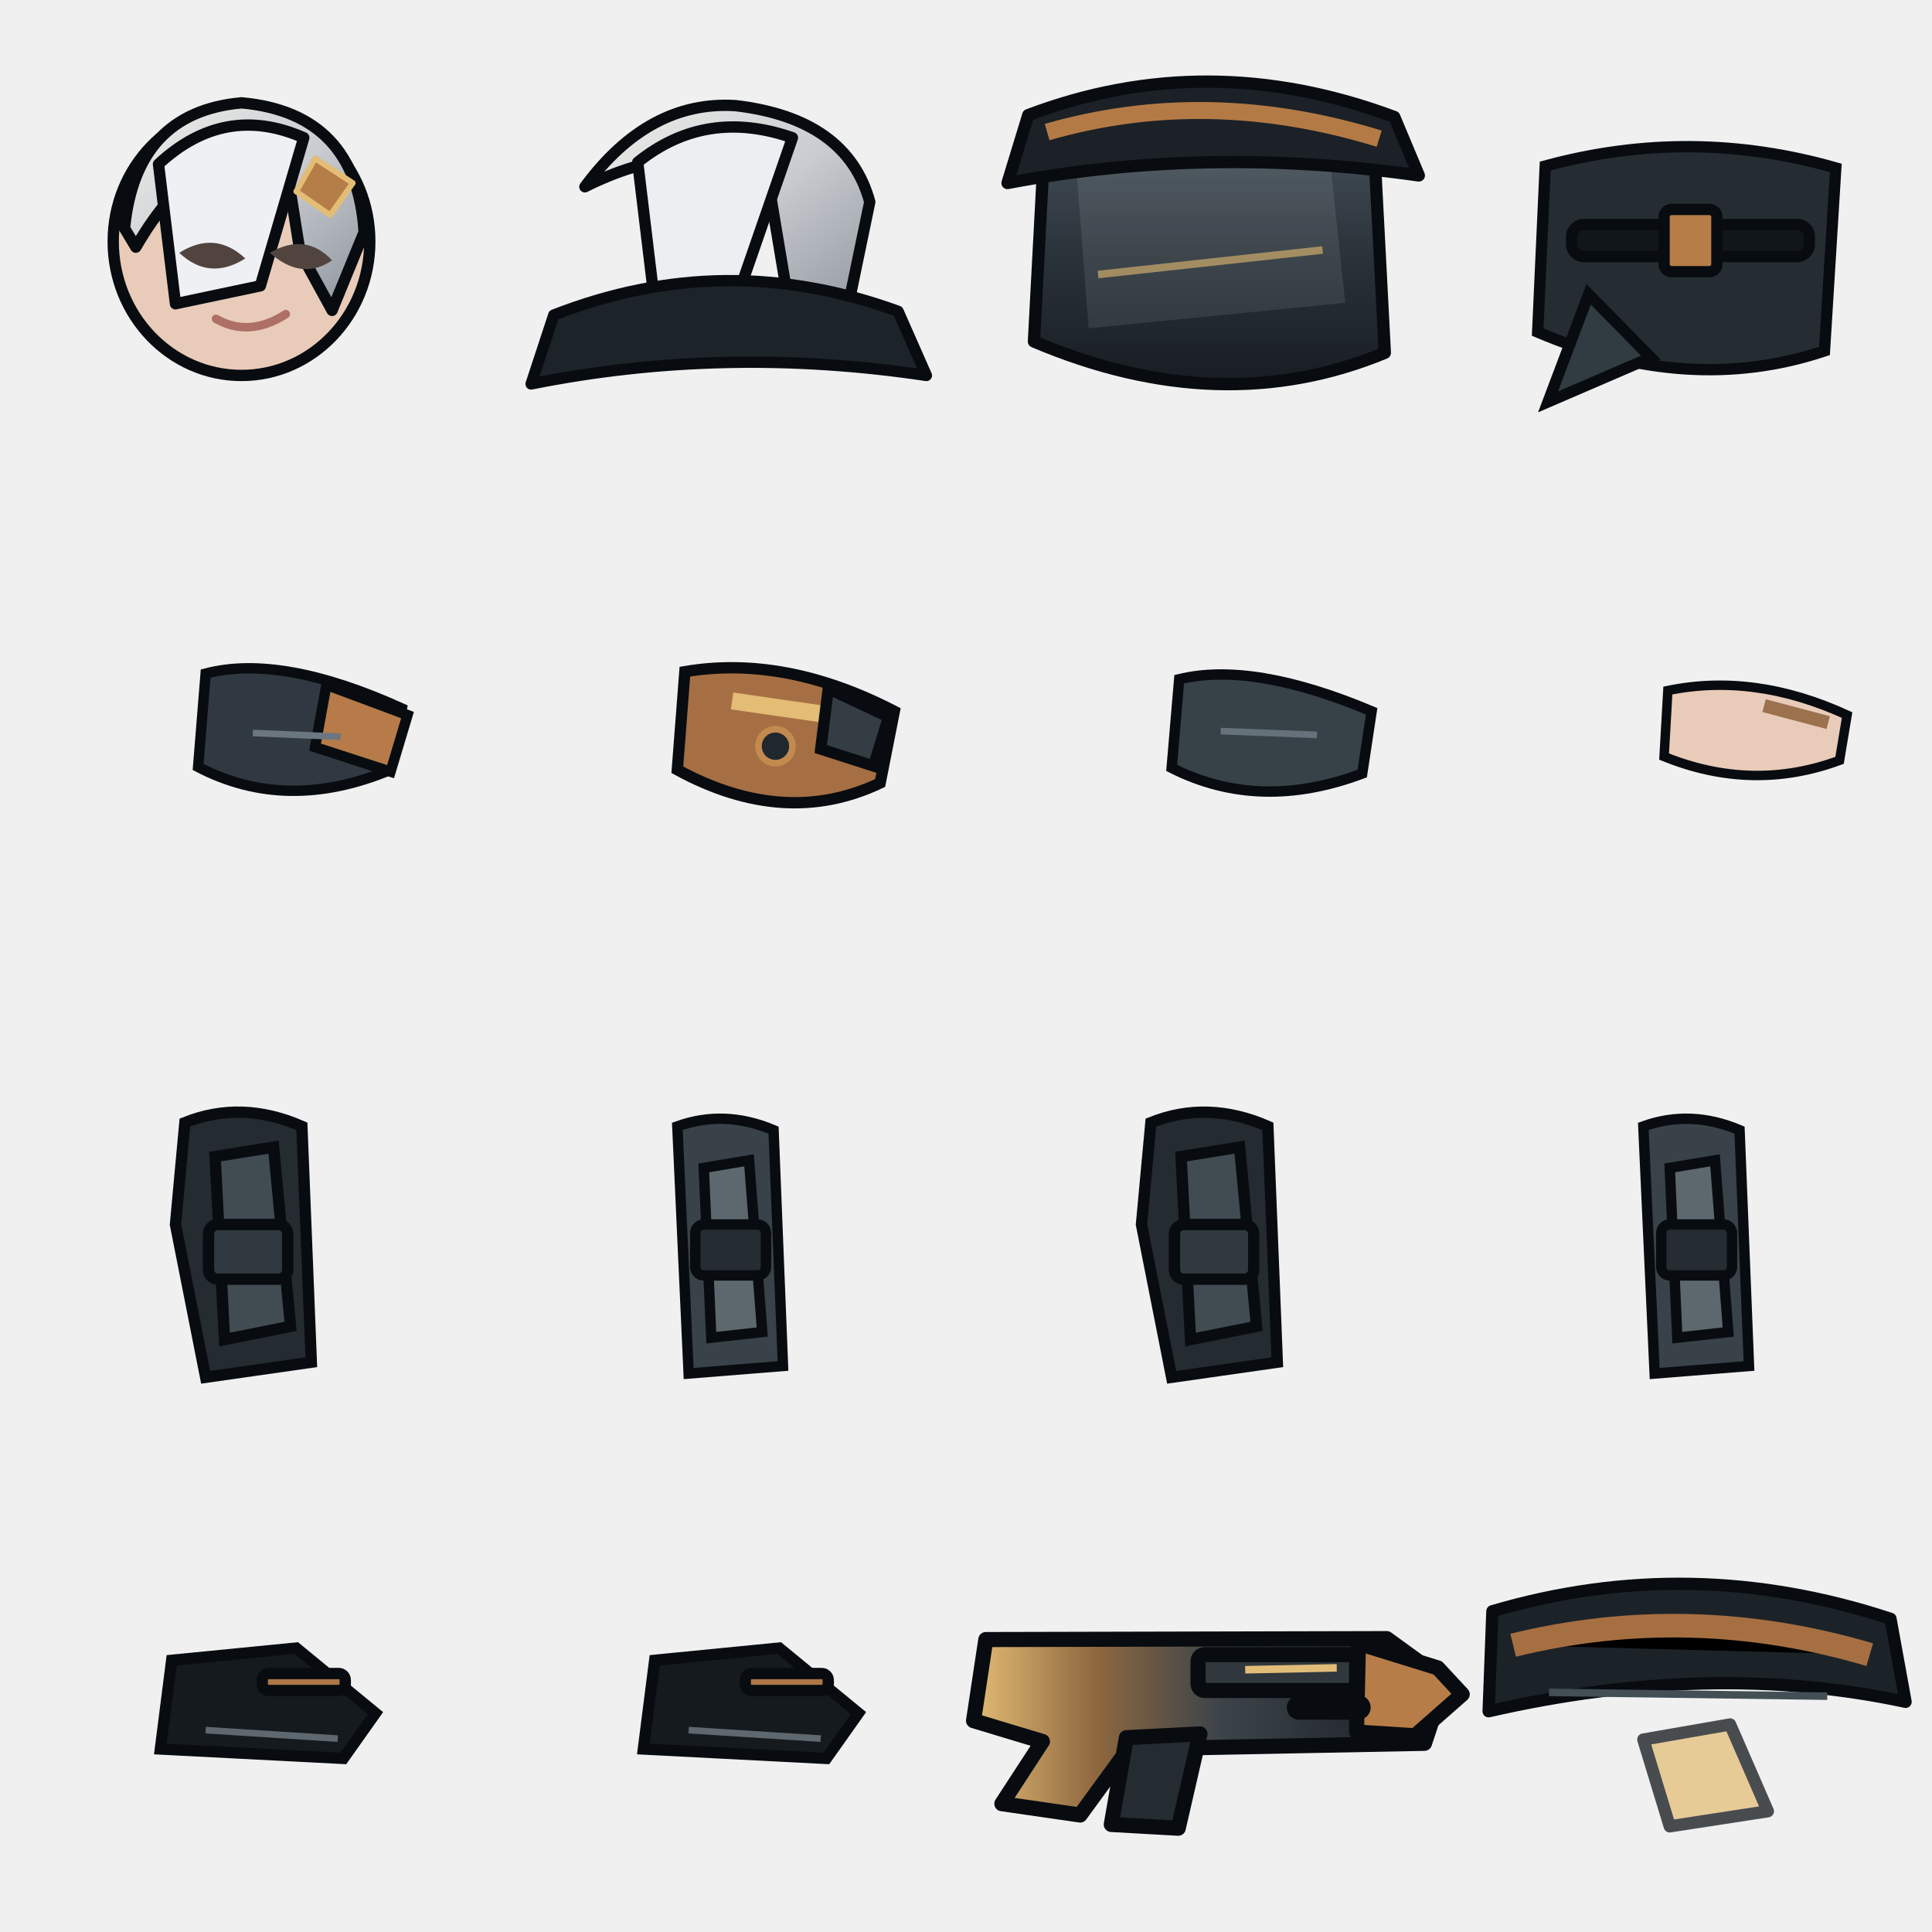
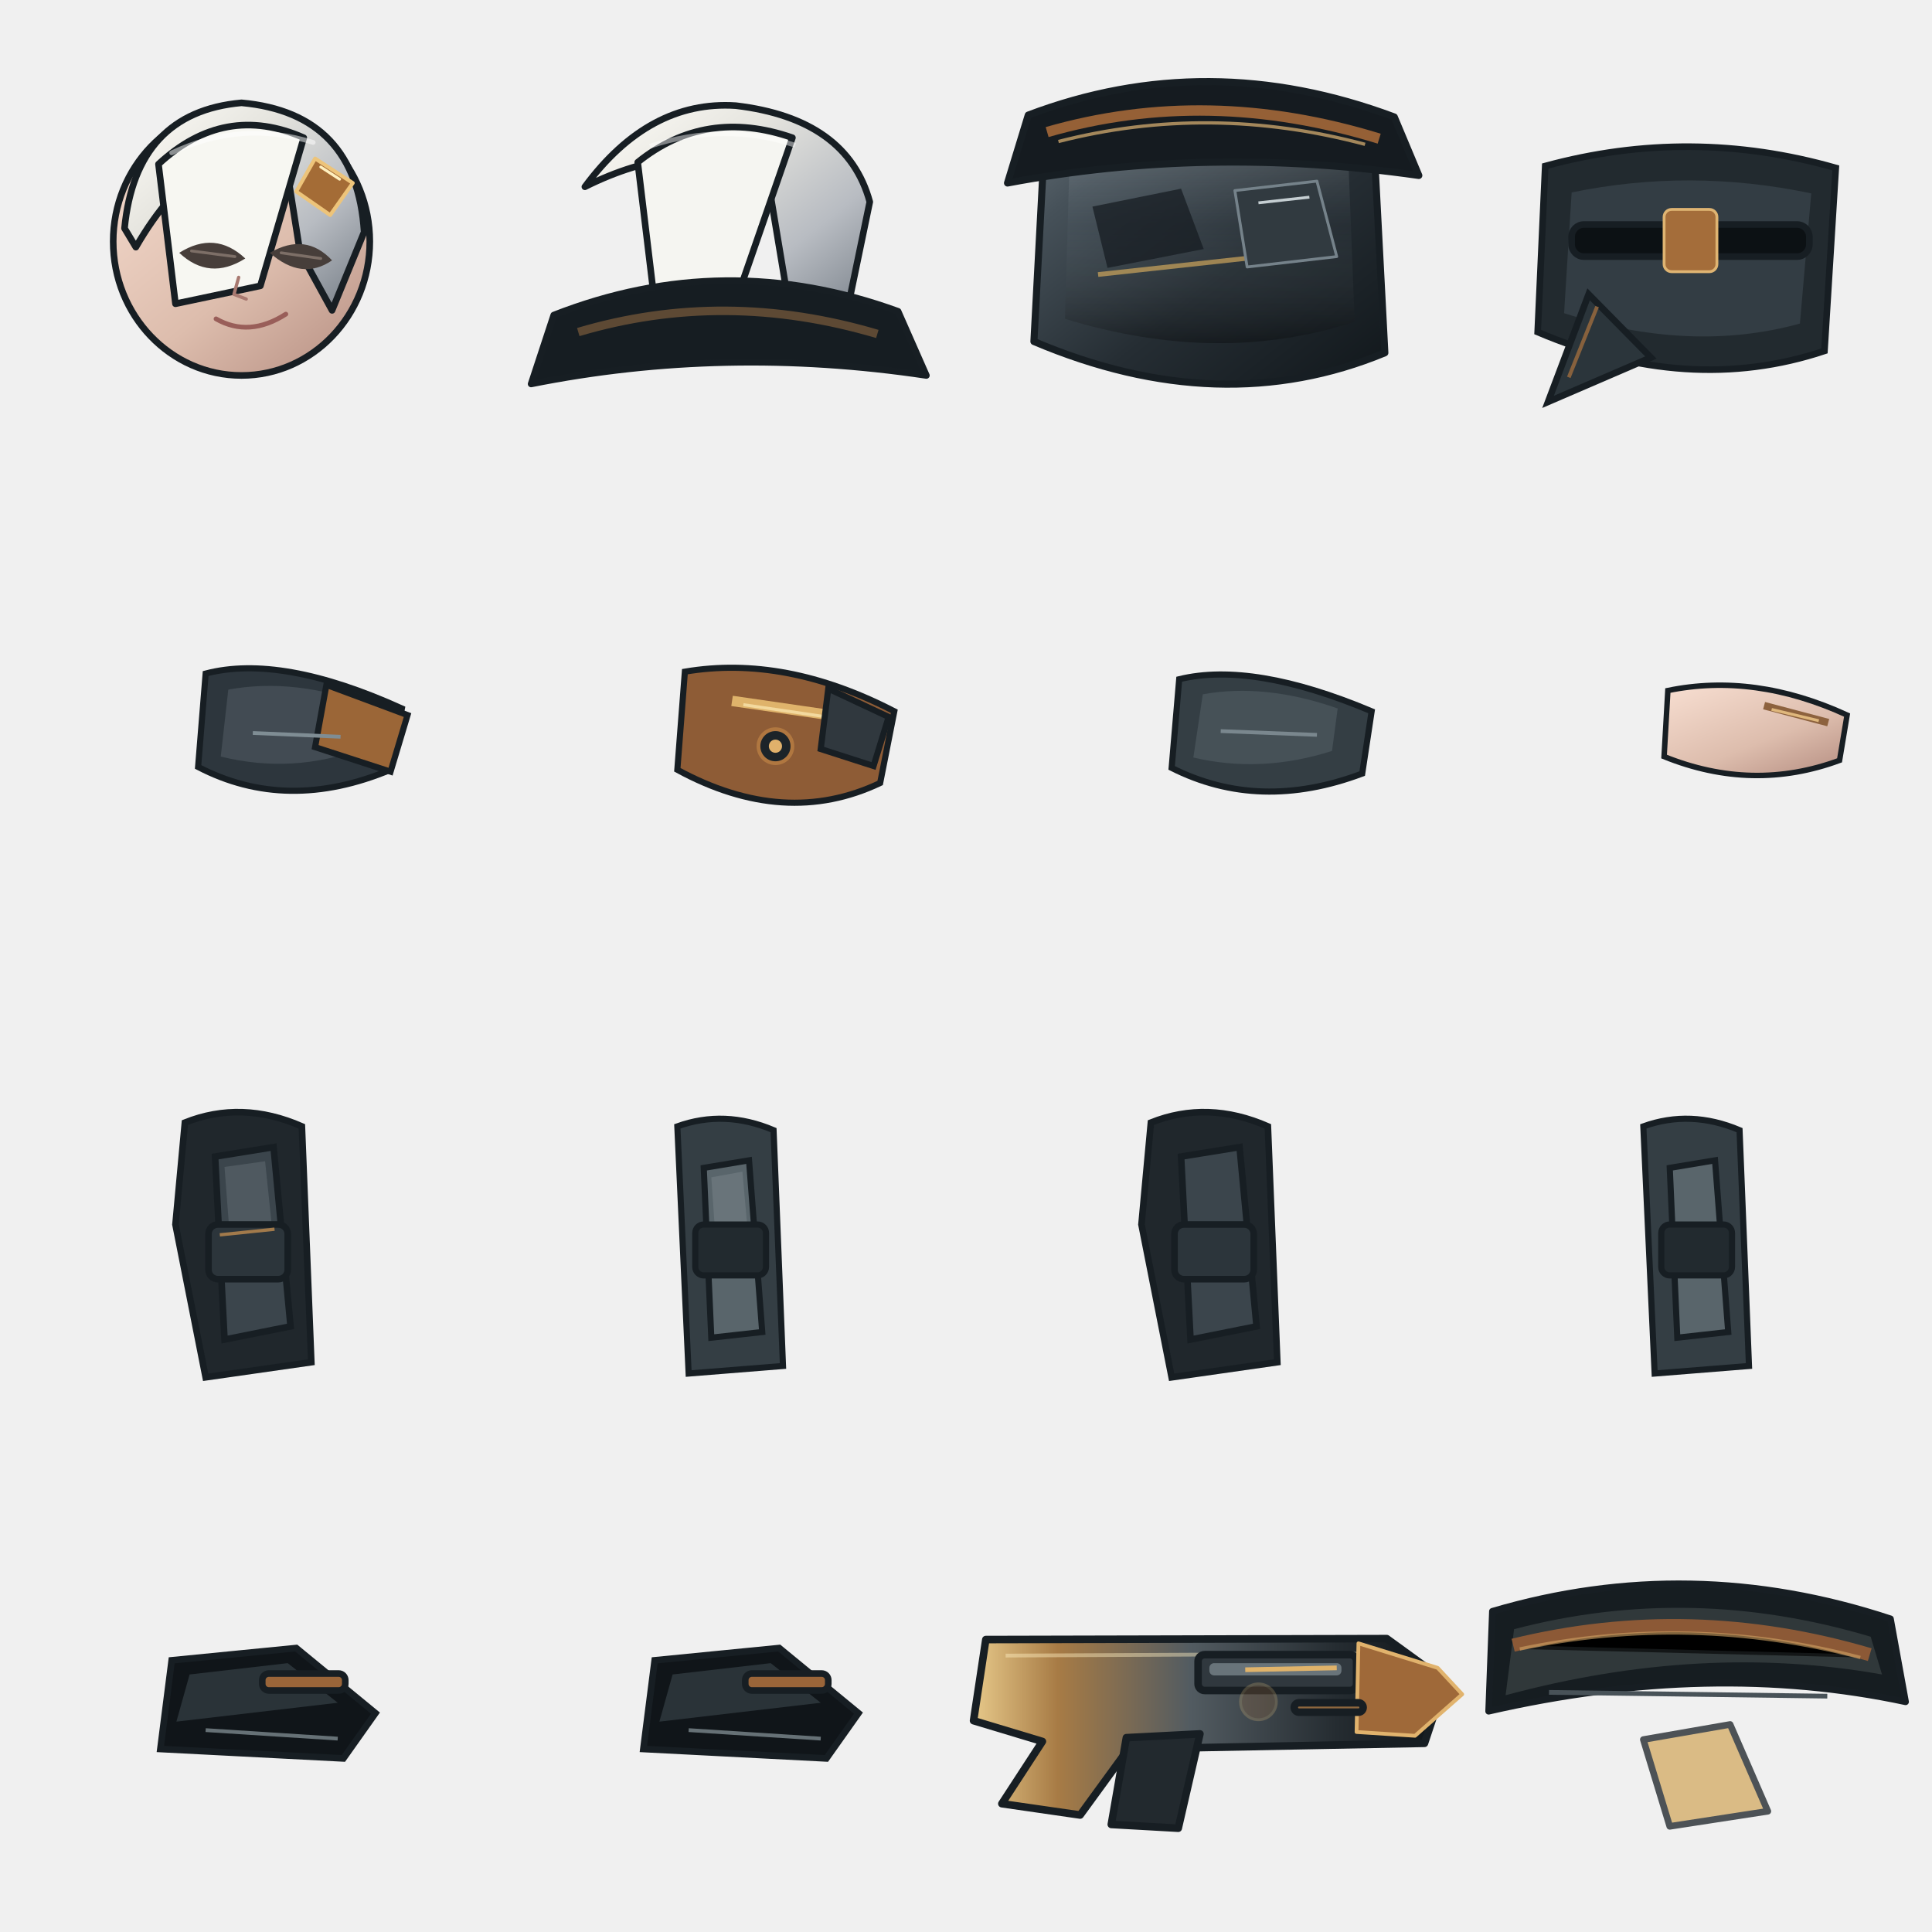
<svg xmlns="http://www.w3.org/2000/svg" width="2048" height="2048" viewBox="0 0 2048 2048">
  <defs>
-     <linearGradient id="armor" x1="0" y1="0" x2="0" y2="1">
-       <stop stop-color="#4b5660" />
-       <stop offset=".55" stop-color="#2a3239" />
-       <stop offset="1" stop-color="#171d22" />
+     <linearGradient id="armor" x1="0" y1="0" x2="1" y2="1">
+       <stop stop-color="#69747b" />
+       <stop offset=".22" stop-color="#465159" />
+       <stop offset=".58" stop-color="#252d33" />
+       <stop offset="1" stop-color="#11171b" />
+     </linearGradient>
+     <linearGradient id="armorHi" x1="0" y1="0" x2="0" y2="1">
+       <stop stop-color="#d4d9dc" stop-opacity=".22" />
+       <stop offset=".45" stop-color="#83919a" stop-opacity=".06" />
+       <stop offset="1" stop-color="#000" stop-opacity=".30" />
    </linearGradient>
    <linearGradient id="hair" x1="0" y1="0" x2="1" y2="1">
-       <stop stop-color="#f1f0ec" />
-       <stop offset=".52" stop-color="#c8cbd0" />
-       <stop offset="1" stop-color="#8d949c" />
+       <stop stop-color="#fffef9" />
+       <stop offset=".34" stop-color="#e6e5df" />
+       <stop offset=".68" stop-color="#b8bcc2" />
+       <stop offset="1" stop-color="#737b84" />
    </linearGradient>
    <linearGradient id="gun" x1="0" y1="0" x2="1" y2="0">
-       <stop stop-color="#e3bc75" />
-       <stop offset=".26" stop-color="#8e673f" />
-       <stop offset=".52" stop-color="#3c444a" />
-       <stop offset="1" stop-color="#161b1f" />
+       <stop stop-color="#e7c98a" />
+       <stop offset=".18" stop-color="#a77b45" />
+       <stop offset=".46" stop-color="#525b61" />
+       <stop offset=".77" stop-color="#252c31" />
+       <stop offset="1" stop-color="#0d1216" />
+     </linearGradient>
+     <linearGradient id="skin" x1="0" y1="0" x2=".8" y2="1">
+       <stop stop-color="#f8dfd2" />
+       <stop offset=".64" stop-color="#ddbdad" />
+       <stop offset="1" stop-color="#bd978a" />
    </linearGradient>
  </defs>
-   <g transform="translate(256 256)" stroke="#080c10" stroke-width="12" stroke-linejoin="round">
-     <ellipse rx="136" ry="142" fill="#e9cbb9" />
+   <g transform="translate(256 256)" stroke="#171e23" stroke-width="7" stroke-linejoin="round" stroke-linecap="round">
+     <ellipse rx="136" ry="142" fill="url(#skin)" />
    <path d="M-124-14 Q-112-137 0-147 Q122-136 130-10 L96 73 L62 11 L46-90 Q-42-115-112 6Z" fill="url(#hair)" />
-     <path d="M-88-82 Q-18-147 66-110 L20 47 L-70 66Z" fill="#eef0f3" />
-     <path d="M-66 12 Q-28-12 4 18 Q-34 42-66 12M30 12 Q68-10 96 20 Q64 42 30 12" fill="#51443e" stroke="none" />
-     <path d="M-27 82 Q8 102 47 77" fill="none" stroke="#ad6f66" stroke-width="9" stroke-linecap="round" />
-     <path d="M78-88 L118-62 L94-28 L58-53Z" fill="#b57e48" stroke="#e3bc75" stroke-width="6" />
+     <path d="M-88-82 Q-18-147 66-110 L20 47 L-70 66Z" fill="#f7f7f2" />
+     <path d="M-74-94 Q0-129 76-105" fill="none" stroke="#ffffff" stroke-width="5" opacity=".5" />
+     <path d="M-66 12 Q-28-12 4 18 Q-34 42-66 12M30 12 Q68-10 96 20 Q64 42 30 12" fill="#473e3a" stroke="none" />
+     <path d="M-53 10 L-7 16 M42 12 L84 18" stroke="#8f7f76" stroke-width="3" opacity=".75" />
+     <path d="M-3 38 L-8 56 L5 61" fill="none" stroke="#a87970" stroke-width="3.5" />
+     <path d="M-27 82 Q8 102 47 77" fill="none" stroke="#995e59" stroke-width="5" />
+     <path d="M78-88 L118-62 L94-28 L58-53Z" fill="#a46c36" stroke="#edc47a" stroke-width="4" />
+     <path d="M84-79 L104-66" stroke="#fff0bf" stroke-width="3" />
  </g>
-   <g transform="translate(768 256)" stroke="#080c10" stroke-width="12" stroke-linejoin="round">
+   <g transform="translate(768 256)" stroke="#171e23" stroke-width="7" stroke-linejoin="round">
    <path d="M-148-58 Q-80-150 12-144 Q130-130 154-42 L126 93 L66 54 L44-78 Q-46-109-148-58Z" fill="url(#hair)" />
-     <path d="M-92-84 Q-20-142 72-110 L18 46 L-72 82Z" fill="#eceff2" />
-     <path d="M-181 78 Q0 7 184 74 L214 142 Q0 110-205 151Z" fill="#1c2329" />
+     <path d="M-92-84 Q-20-142 72-110 L18 46 L-72 82Z" fill="#f5f5f1" />
+     <path d="M-79-101 Q0-127 75-102" fill="none" stroke="#fff" stroke-width="5" opacity=".45" />
+     <path d="M-181 78 Q0 7 184 74 L214 142 Q0 110-205 151Z" fill="#161d22" />
+     <path d="M-155 96 Q0 50 162 98" fill="none" stroke="#6f5438" stroke-width="9" opacity=".8" />
  </g>
-   <g transform="translate(1280 256)" stroke="#080c10" stroke-width="13" stroke-linejoin="round">
+   <g transform="translate(1280 256)" stroke="#171e23" stroke-width="7.5" stroke-linejoin="round">
    <path d="M-172-120 Q0-175 176-112 L188 118 Q14 190-184 106Z" fill="url(#armor)" />
-     <path d="M-140-90 L126-122 L146 65 L-126 92Z" fill="#eef0f2" opacity=".10" stroke="none" />
-     <path d="M-190-134 Q0-206 198-132 L224-70 Q0-102-212-62Z" fill="#1b2127" />
-     <path d="M-170-116 Q0-165 182-109" stroke="#b47a45" stroke-width="18" fill="none" />
-     <path d="M-116 35 L122 9" stroke="#d9b36e" stroke-width="8" fill="none" opacity=".65" />
+     <path d="M-146-95 Q4-142 149-94 L156 85 Q13 132-151 82Z" fill="url(#armorHi)" stroke="none" />
+     <path d="M-190-134 Q0-206 198-132 L224-70 Q0-102-212-62Z" fill="#151b20" />
+     <path d="M-170-116 Q0-165 182-109" stroke="#956036" stroke-width="11" fill="none" />
+     <path d="M-158-106 Q2-147 167-103" stroke="#e0b574" stroke-width="3.5" fill="none" opacity=".7" />
+     <path d="M-116 35 L122 9" stroke="#d1a95d" stroke-width="5" fill="none" opacity=".68" />
+     <path d="M-122-37 L-28-56 L-4 8 L-106 28Z" fill="#151b20" opacity=".72" stroke="none" />
+     <path d="M29-54 L116-64 L137 16 L42 27Z" fill="#313a40" stroke="#75828a" stroke-width="3" />
+     <path d="M54-41 L108-47" stroke="#c5ced2" stroke-width="3" />
  </g>
-   <g transform="translate(1792 256)" stroke="#080c10" stroke-width="12">
-     <path d="M-154-80 Q0-122 154-78 L142 116 Q-2 164-162 96Z" fill="#252d33" />
-     <rect x="-126" y="-18" width="252" height="34" rx="13" fill="#11161a" />
-     <rect x="-28" y="-34" width="56" height="66" rx="8" fill="#b77d48" />
-     <path d="M-108 56 L-151 170 L-42 123Z" fill="#313b42" />
+   <g transform="translate(1792 256)" stroke="#171e23" stroke-width="7">
+     <path d="M-154-80 Q0-122 154-78 L142 116 Q-2 164-162 96Z" fill="#222a2f" />
+     <path d="M-126-52 Q0-78 128-51 L116 87 Q0 119-134 76Z" fill="#465159" opacity=".48" stroke="none" />
+     <rect x="-126" y="-18" width="252" height="34" rx="13" fill="#0c1114" />
+     <rect x="-28" y="-34" width="56" height="66" rx="8" fill="#a46d3a" stroke="#dfb472" stroke-width="3" />
+     <path d="M-108 56 L-151 170 L-42 123Z" fill="#2b353b" />
+     <path d="M-99 69 L-129 144" stroke="#87613d" stroke-width="4" />
  </g>
-   <g transform="translate(256 768)" stroke="#080c10" stroke-width="11">
-     <path d="M-38-54 Q42-75 170-17 L158 48 Q48 94-46 45Z" fill="#303941" />
-     <path d="M90-42 L176-10 L158 50 L78 24Z" fill="#b67b48" />
-     <path d="M12 9 L105 13" stroke="#6b7780" stroke-width="7" />
+   <g transform="translate(256 768)" stroke="#171e23" stroke-width="6.5">
+     <path d="M-38-54 Q42-75 170-17 L158 48 Q48 94-46 45Z" fill="#2d363d" />
+     <path d="M-14-37 Q57-50 136-20 L129 25 Q55 53-22 34Z" fill="#6d7980" opacity=".32" stroke="none" />
+     <path d="M90-42 L176-10 L158 50 L78 24Z" fill="#9b6637" />
+     <path d="M12 9 L105 13" stroke="#7f8d94" stroke-width="4" />
  </g>
-   <g transform="translate(768 768)" stroke="#080c10" stroke-width="12">
-     <path d="M-42-56 Q64-74 180-14 L165 62 Q64 110-50 48Z" fill="#a56f43" />
-     <path d="M8-25 L146-5" stroke="#e3bc75" stroke-width="18" />
-     <path d="M110-38 L174-8 L158 44 L102 26Z" fill="#343d43" />
-     <circle cx="54" cy="23" r="18" fill="#20282e" stroke="#c38a50" stroke-width="7" />
+   <g transform="translate(768 768)" stroke="#171e23" stroke-width="6.5">
+     <path d="M-42-56 Q64-74 180-14 L165 62 Q64 110-50 48Z" fill="#8e5c36" />
+     <path d="M8-25 L146-5" stroke="#dfb36b" stroke-width="11" />
+     <path d="M20-21 L129-5" stroke="#fff0bd" stroke-width="3.2" opacity=".62" />
+     <path d="M110-38 L174-8 L158 44 L102 26Z" fill="#30383e" />
+     <circle cx="54" cy="23" r="18" fill="#1c2429" stroke="#b07740" stroke-width="4" />
+     <circle cx="54" cy="23" r="7" fill="#e0b16b" stroke="none" />
  </g>
-   <g transform="translate(1280 768)" stroke="#080c10" stroke-width="11">
-     <path d="M-30-48 Q48-67 174-14 L164 52 Q55 93-38 46Z" fill="#374148" />
-     <path d="M14 7 L116 11" stroke="#65727b" stroke-width="7" />
+   <g transform="translate(1280 768)" stroke="#171e23" stroke-width="6.5">
+     <path d="M-30-48 Q48-67 174-14 L164 52 Q55 93-38 46Z" fill="#343e44" />
+     <path d="M-5-32 Q61-44 138-17 L132 28 Q57 52-15 35Z" fill="#748189" opacity=".28" stroke="none" />
+     <path d="M14 7 L116 11" stroke="#7a878e" stroke-width="4" />
  </g>
-   <g transform="translate(1792 768)" stroke="#080c10" stroke-width="10">
-     <path d="M-24-36 Q68-55 166-10 L158 38 Q66 72-28 34Z" fill="#e9cbb9" />
-     <path d="M78-20 L146-2" stroke="#9b714e" stroke-width="14" />
+   <g transform="translate(1792 768)" stroke="#171e23" stroke-width="5.8">
+     <path d="M-24-36 Q68-55 166-10 L158 38 Q66 72-28 34Z" fill="url(#skin)" />
+     <path d="M78-20 L146-2" stroke="#8d623e" stroke-width="8" />
+     <path d="M86-16 L136-4" stroke="#dfb77c" stroke-width="3" />
  </g>
-   <g transform="translate(256 1280)" stroke="#080c10" stroke-width="12">
-     <path d="M-60-90 Q0-114 64-86 L74 164 L-38 180 L-70 18Z" fill="#242b31" />
-     <path d="M-28-54 L34-64 L52 126 L-18 140Z" fill="#414b52" />
-     <rect x="-35" y="18" width="84" height="58" rx="10" fill="#303940" />
+   <g transform="translate(256 1280)" stroke="#171e23" stroke-width="7">
+     <path d="M-60-90 Q0-114 64-86 L74 164 L-38 180 L-70 18Z" fill="#20272c" />
+     <path d="M-28-54 L34-64 L52 126 L-18 140Z" fill="#3b454c" />
+     <path d="M-18-43 L25-49 L37 66 L-9 75Z" fill="#768188" opacity=".34" stroke="none" />
+     <rect x="-35" y="18" width="84" height="58" rx="10" fill="#2c353b" />
+     <path d="M-23 29 L35 23" stroke="#a27a4b" stroke-width="3.5" />
  </g>
-   <g transform="translate(768 1280)" stroke="#080c10" stroke-width="11">
-     <path d="M-50-86 Q0-104 52-82 L62 168 L-38 176Z" fill="#384248" />
-     <path d="M-22-42 L26-50 L40 132 L-14 138Z" fill="#5d686e" />
-     <rect x="-31" y="18" width="75" height="54" rx="9" fill="#252d32" />
+   <g transform="translate(768 1280)" stroke="#171e23" stroke-width="6.5">
+     <path d="M-50-86 Q0-104 52-82 L62 168 L-38 176Z" fill="#343e44" />
+     <path d="M-22-42 L26-50 L40 132 L-14 138Z" fill="#59656b" />
+     <path d="M-14-32 L19-38 L28 63 L-7 69Z" fill="#89949a" opacity=".32" stroke="none" />
+     <rect x="-31" y="18" width="75" height="54" rx="9" fill="#222a2f" />
  </g>
-   <g transform="translate(1280 1280)" stroke="#080c10" stroke-width="12">
-     <path d="M-60-90 Q0-114 64-86 L74 164 L-38 180 L-70 18Z" fill="#242b31" />
-     <path d="M-28-54 L34-64 L52 126 L-18 140Z" fill="#414b52" />
-     <rect x="-35" y="18" width="84" height="58" rx="10" fill="#303940" />
+   <g transform="translate(1280 1280)" stroke="#171e23" stroke-width="7">
+     <path d="M-60-90 Q0-114 64-86 L74 164 L-38 180 L-70 18Z" fill="#20272c" />
+     <path d="M-28-54 L34-64 L52 126 L-18 140Z" fill="#3b454c" />
+     <rect x="-35" y="18" width="84" height="58" rx="10" fill="#2c353b" />
  </g>
-   <g transform="translate(1792 1280)" stroke="#080c10" stroke-width="11">
-     <path d="M-50-86 Q0-104 52-82 L62 168 L-38 176Z" fill="#384248" />
-     <path d="M-22-42 L26-50 L40 132 L-14 138Z" fill="#5d686e" />
-     <rect x="-31" y="18" width="75" height="54" rx="9" fill="#252d32" />
+   <g transform="translate(1792 1280)" stroke="#171e23" stroke-width="6.5">
+     <path d="M-50-86 Q0-104 52-82 L62 168 L-38 176Z" fill="#343e44" />
+     <path d="M-22-42 L26-50 L40 132 L-14 138Z" fill="#59656b" />
+     <rect x="-31" y="18" width="75" height="54" rx="9" fill="#222a2f" />
  </g>
-   <g transform="translate(256 1792)" stroke="#080c10" stroke-width="12">
-     <path d="M-74-32 L58-45 L142 24 L108 72 L-86 62Z" fill="#151a1e" />
-     <rect x="22" y="-18" width="88" height="18" rx="7" fill="#ad7647" />
-     <path d="M-38 42 L102 51" stroke="#5e686e" stroke-width="7" />
+   <g transform="translate(256 1792)" stroke="#171e23" stroke-width="7">
+     <path d="M-74-32 L58-45 L142 24 L108 72 L-86 62Z" fill="#101519" />
+     <path d="M-55-17 L49-29 L102 13 L-69 33Z" fill="#2a3338" stroke="none" />
+     <rect x="22" y="-18" width="88" height="18" rx="7" fill="#9a6539" />
+     <path d="M-38 42 L102 51" stroke="#667176" stroke-width="4" />
  </g>
-   <g transform="translate(768 1792)" stroke="#080c10" stroke-width="12">
-     <path d="M-74-32 L58-45 L142 24 L108 72 L-86 62Z" fill="#151a1e" />
-     <rect x="22" y="-18" width="88" height="18" rx="7" fill="#ad7647" />
-     <path d="M-38 42 L102 51" stroke="#5e686e" stroke-width="7" />
+   <g transform="translate(768 1792)" stroke="#171e23" stroke-width="7">
+     <path d="M-74-32 L58-45 L142 24 L108 72 L-86 62Z" fill="#101519" />
+     <path d="M-55-17 L49-29 L102 13 L-69 33Z" fill="#2a3338" stroke="none" />
+     <rect x="22" y="-18" width="88" height="18" rx="7" fill="#9a6539" />
+     <path d="M-38 42 L102 51" stroke="#667176" stroke-width="4" />
  </g>
-   <g transform="translate(1280 1792)" stroke="#080c10" stroke-width="16" stroke-linejoin="round">
+   <g transform="translate(1280 1792)" stroke="#171e23" stroke-width="8" stroke-linejoin="round">
    <path d="M-235-54 L190-55 L252-10 L230 56 L-84 62 L-135 132 L-218 120 L-175 54 L-248 32Z" fill="url(#gun)" />
+     <path d="M-214-37 L173-39" stroke="#fff0c1" stroke-width="4" opacity=".44" />
    <rect x="-10" y="-38" width="168" height="38" rx="7" fill="#30383e" />
-     <path d="M160-50 L244-24 L270 4 L220 48 L158 44Z" fill="#b77d48" />
-     <path d="M-86 50 L-8 46 L-31 146 L-102 142Z" fill="#252c31" />
-     <path d="M40-22 L137-24" stroke="#e2bd78" stroke-width="8" />
-     <rect x="92" y="13" width="73" height="10" rx="5" fill="#9c744b" />
+     <rect x="2" y="-29" width="140" height="13" rx="5" fill="#69747a" stroke="none" />
+     <path d="M160-50 L244-24 L270 4 L220 48 L158 44Z" fill="#9f6939" stroke="#e1b36d" stroke-width="4" />
+     <path d="M-86 50 L-8 46 L-31 146 L-102 142Z" fill="#22292e" />
+     <path d="M40-22 L137-24" stroke="#e0b36a" stroke-width="5" />
+     <rect x="92" y="13" width="73" height="10" rx="5" fill="#8c663e" />
+     <circle cx="54" cy="12" r="19" fill="#b77a43" opacity=".22" stroke="#f0c77e" stroke-width="3" />
  </g>
-   <g transform="translate(1792 1792)" stroke="#080c10" stroke-width="13" stroke-linejoin="round">
-     <path d="M-210-84 Q0-146 212-76 L228 12 Q22-32-214 22Z" fill="#1c2328" />
-     <path d="M-188-48 Q0-94 190-38" stroke="#a66f42" stroke-width="25" />
-     <path d="M-50 52 L42 36 L82 128 L-22 144Z" fill="#e3bc75" opacity=".72" />
-     <path d="M-150 2 L145 6" stroke="#434e55" stroke-width="8" />
+   <g transform="translate(1792 1792)" stroke="#171e23" stroke-width="7" stroke-linejoin="round">
+     <path d="M-210-84 Q0-146 212-76 L228 12 Q22-32-214 22Z" fill="#161d21" />
+     <path d="M-187-65 Q0-114 191-57 L203-17 Q12-51-196 5Z" fill="#30383a" stroke="none" />
+     <path d="M-188-48 Q0-94 190-38" stroke="#8c5936" stroke-width="14" />
+     <path d="M-181-44 Q0-82 180-35" stroke="#d2a464" stroke-width="3.5" opacity=".6" />
+     <path d="M-50 52 L42 36 L82 128 L-22 144Z" fill="#d3aa61" opacity=".75" />
+     <path d="M-150 2 L145 6" stroke="#485258" stroke-width="5" />
  </g>
</svg>
